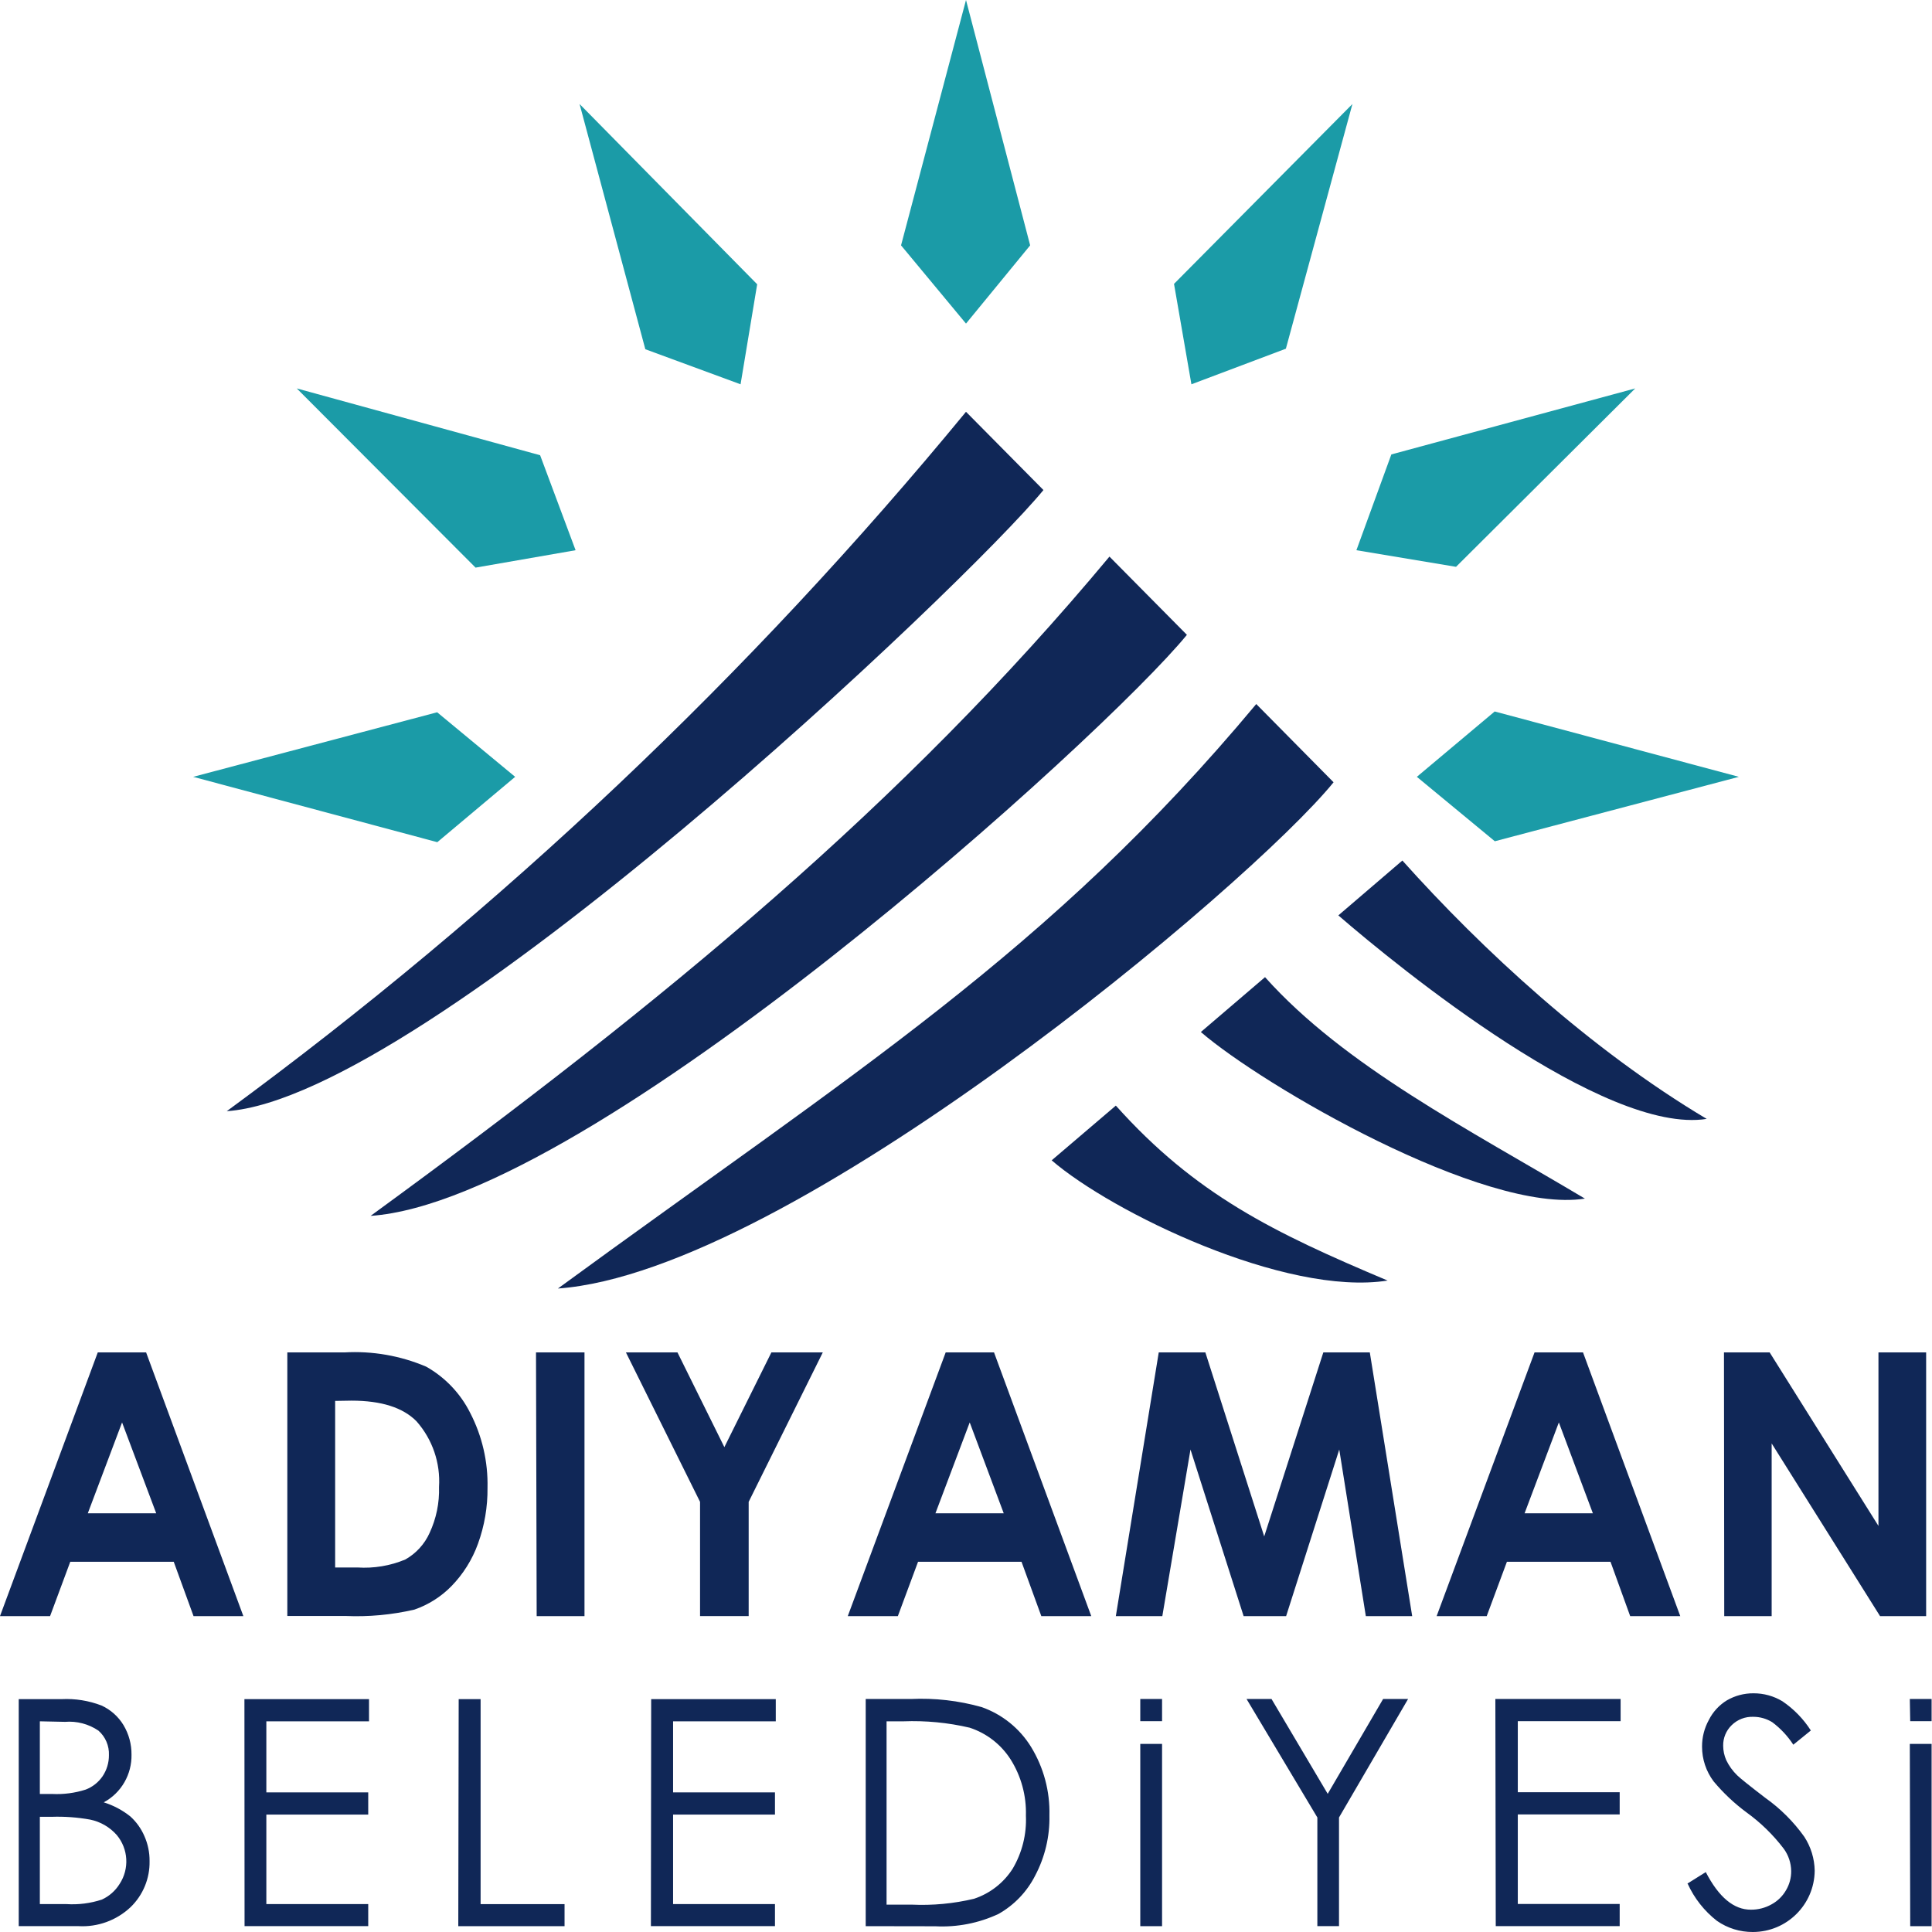
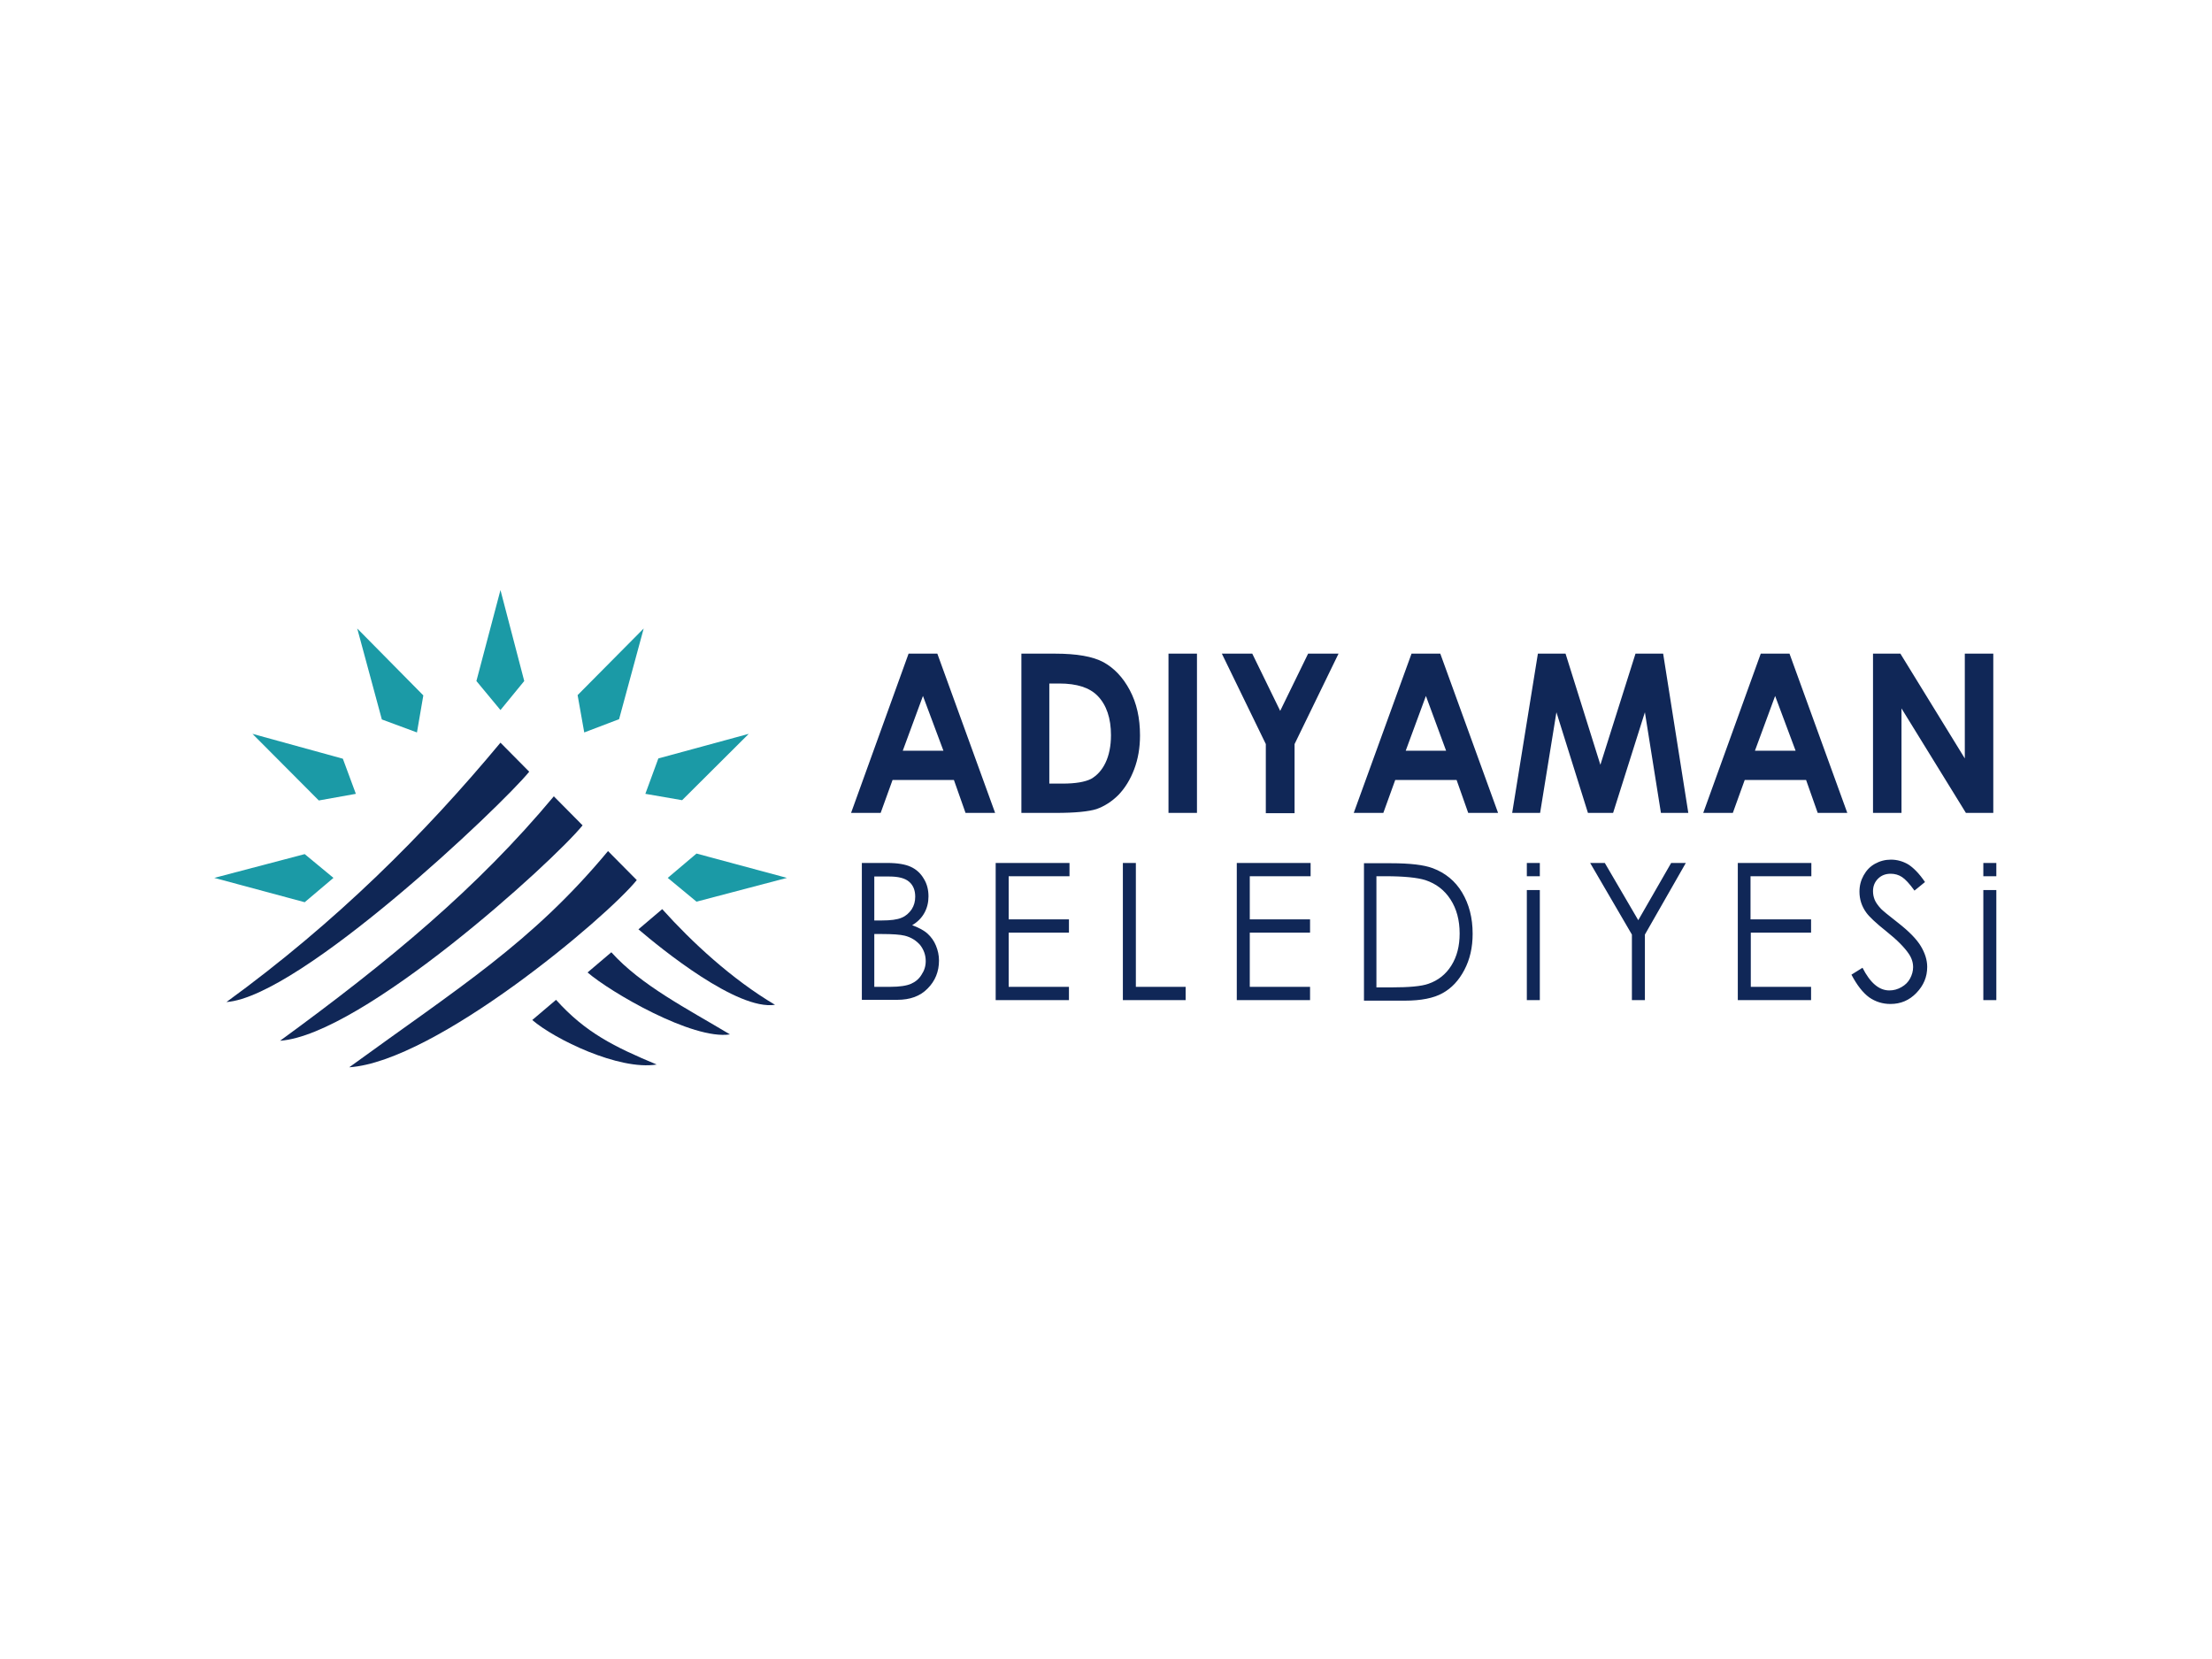
- <svg xmlns="http://www.w3.org/2000/svg" version="1.1" id="Layer_1" x="0px" y="0px" viewBox="0 0 145.446 145.446" style="enable-background:new 0 0 145.446 145.446;" xml:space="preserve">
-   <g id="Layer_2_00000169533327414828491050000017437952500133237920_">
-     <g id="Layer_1-2">
-       <path style="fill-rule:evenodd;clip-rule:evenodd;fill:#102757;" d="M72.723,31.001l5.83,5.89    c-5.73,7-46.502,45.722-61.482,46.762C37.74,68.486,56.435,50.799,72.723,31.001" />
-       <path style="fill-rule:evenodd;clip-rule:evenodd;fill:#102757;" d="M83.523,41.902l5.83,5.89    c-6.14,7.53-44.782,42.592-61.452,43.742C50.152,75.303,68.003,60.532,83.523,41.902" />
-       <path style="fill-rule:evenodd;clip-rule:evenodd;fill:#102757;" d="M94.574,53.002l5.82,5.89    c-6.25,7.71-40.912,36.861-58.392,38.111C64.253,80.733,79.003,71.673,94.574,53.002" />
-       <path style="fill-rule:evenodd;clip-rule:evenodd;fill:#102757;" d="M100.754,68.913l4.82-4.13c6,6.7,14.111,14.211,22.911,19.451    C120.795,85.453,105.344,72.883,100.754,68.913" />
-       <path style="fill-rule:evenodd;clip-rule:evenodd;fill:#102757;" d="M90.404,77.693l4.83-4.13c6,6.7,15.271,11.42,24.081,16.671    C111.714,91.434,95.014,81.683,90.404,77.693" />
-       <path style="fill-rule:evenodd;clip-rule:evenodd;fill:#102757;" d="M79.173,87.353l4.83-4.12c6,6.7,11.86,9.55,20.461,13.171    C96.754,97.614,83.673,91.244,79.173,87.353" />
-       <polygon style="fill-rule:evenodd;clip-rule:evenodd;fill:#1B9BA7;" points="67.833,18.471 72.723,24.361 77.553,18.471 72.723,0       " />
-       <polygon style="fill-rule:evenodd;clip-rule:evenodd;fill:#1B9BA7;" points="88.383,21.371 89.693,28.931 96.804,26.251     101.814,7.83   " />
-       <polygon style="fill-rule:evenodd;clip-rule:evenodd;fill:#1B9BA7;" points="104.744,34.211 102.114,41.422 109.614,42.672     123.105,29.241   " />
-       <polygon style="fill-rule:evenodd;clip-rule:evenodd;fill:#1B9BA7;" points="112.524,53.562 106.664,58.482 112.534,63.332     130.905,58.482   " />
-       <polygon style="fill-rule:evenodd;clip-rule:evenodd;fill:#1B9BA7;" points="48.582,26.291 55.752,28.931 57.002,21.401     43.632,7.83   " />
-       <polygon style="fill-rule:evenodd;clip-rule:evenodd;fill:#1B9BA7;" points="35.801,42.732 43.332,41.422 40.662,34.271     22.341,29.241   " />
-       <polygon style="fill-rule:evenodd;clip-rule:evenodd;fill:#1B9BA7;" points="32.921,63.402 38.782,58.482 32.911,53.622     14.541,58.482   " />
-       <path style="fill:#102757;" d="M1.41,127.915h3.23c1.023-0.051,2.044,0.113,3,0.48c0.69,0.315,1.268,0.831,1.66,1.48    c0.4,0.671,0.608,1.439,0.6,2.22c0.014,0.725-0.169,1.441-0.53,2.07c-0.367,0.643-0.908,1.17-1.56,1.52    c0.727,0.226,1.405,0.585,2,1.06c0.456,0.411,0.817,0.916,1.06,1.48c0.263,0.592,0.396,1.233,0.39,1.88    c0.027,1.31-0.495,2.572-1.44,3.48c-1.054,0.988-2.467,1.502-3.91,1.42h-4.5V127.915z M3,129.585v5.47h0.93    c0.853,0.042,1.707-0.07,2.52-0.33c0.515-0.196,0.958-0.545,1.27-1c0.317-0.47,0.484-1.024,0.48-1.59    c0.03-0.704-0.26-1.385-0.79-1.85c-0.737-0.499-1.623-0.732-2.51-0.66L3,129.585z M3,136.775v6.57h2    c0.904,0.058,1.81-0.057,2.67-0.34c0.548-0.251,1.011-0.658,1.33-1.17c0.751-1.142,0.666-2.641-0.21-3.69    c-0.523-0.593-1.225-1-2-1.16c-0.963-0.174-1.942-0.244-2.92-0.21L3,136.775z M18.401,127.915h9.38v1.67h-7.73v5.35h7.67v1.67    h-7.67v6.74h7.67v1.66h-9.31L18.401,127.915z M34.531,127.915h1.65v15.431h6.32v1.66h-8L34.531,127.915z M49.022,127.915h9.38    v1.67h-7.73v5.35h7.67v1.67h-7.67v6.74h7.67v1.66h-9.34L49.022,127.915z M65.173,145.006v-17.101h3.39    c1.801-0.085,3.605,0.121,5.34,0.61c1.547,0.545,2.86,1.604,3.72,3c0.948,1.551,1.428,3.343,1.38,5.16    c0.033,1.573-0.335,3.129-1.07,4.52c-0.615,1.215-1.575,2.22-2.76,2.89c-1.486,0.696-3.121,1.015-4.76,0.93L65.173,145.006z     M66.743,143.386h1.89c1.576,0.073,3.155-0.076,4.69-0.44c1.201-0.396,2.229-1.194,2.91-2.26c0.715-1.208,1.062-2.598,1-4    c0.045-1.493-0.355-2.966-1.15-4.23c-0.72-1.128-1.808-1.973-3.08-2.39c-1.638-0.384-3.319-0.545-5-0.48h-1.26V143.386z     M85.843,127.905h1.64v1.67h-1.64V127.905z M85.843,131.285h1.64v13.721h-1.64V131.285z M93.844,127.905h1.88l4.23,7.14l4.17-7.14    h1.88l-5.2,8.92v8.18h-1.63v-8.18L93.844,127.905z M112.574,127.905h9.43v1.67h-7.74v5.35h7.67v1.67h-7.67v6.74h7.67v1.67h-9.33    L112.574,127.905z M127.025,141.806l1.39-0.87c0.98,1.893,2.113,2.837,3.4,2.83c0.543,0.004,1.077-0.134,1.55-0.4    c0.461-0.25,0.842-0.624,1.1-1.08c0.254-0.433,0.386-0.928,0.38-1.43c-0.008-0.605-0.203-1.192-0.56-1.68    c-0.796-1.047-1.743-1.971-2.81-2.74c-0.913-0.676-1.742-1.458-2.47-2.33c-0.567-0.755-0.873-1.675-0.87-2.62    c-0.003-0.699,0.173-1.388,0.51-2c0.306-0.611,0.777-1.124,1.36-1.48c0.608-0.352,1.298-0.535,2-0.53    c0.768-0.004,1.522,0.204,2.18,0.6c0.855,0.58,1.584,1.329,2.14,2.2l-1.32,1.07c-0.423-0.652-0.958-1.224-1.58-1.69    c-0.429-0.268-0.924-0.41-1.43-0.41c-0.607-0.024-1.197,0.204-1.63,0.63c-0.419,0.405-0.651,0.967-0.64,1.55    c0.002,0.372,0.08,0.74,0.23,1.08c0.204,0.425,0.482,0.811,0.82,1.14c0.21,0.21,0.92,0.78,2.12,1.7    c1.133,0.803,2.123,1.79,2.93,2.92c0.502,0.764,0.776,1.656,0.79,2.57c-0.027,2.55-2.1,4.605-4.65,4.61    c-0.969,0.008-1.916-0.286-2.71-0.84c-0.948-0.738-1.703-1.696-2.2-2.79L127.025,141.806z M143.776,127.905h1.64v1.67h-1.61    L143.776,127.905z M143.776,131.285h1.64v13.721h-1.61L143.776,131.285z" />
-       <path style="fill:#102757;" d="M7.36,101.814H11l7.32,19.851h-3.75l-1.49-4.09H5.29l-1.52,4.09H0L7.36,101.814z M9.19,107.084    l-2.58,6.84h5.15L9.19,107.084z M21.631,101.814h4.29c2.108-0.123,4.217,0.244,6.16,1.07c1.431,0.805,2.587,2.021,3.32,3.49    c0.898,1.738,1.345,3.674,1.3,5.63c0.016,1.439-0.228,2.868-0.72,4.22c-0.432,1.194-1.114,2.282-2,3.19    c-0.778,0.794-1.73,1.396-2.78,1.76c-1.704,0.395-3.453,0.557-5.2,0.48h-4.37L21.631,101.814z M25.231,105.464v12.54h1.68    c1.23,0.08,2.462-0.125,3.6-0.6c0.808-0.454,1.45-1.155,1.83-2c0.504-1.082,0.747-2.267,0.71-3.46    c0.115-1.806-0.493-3.583-1.69-4.94c-1.02-1.04-2.653-1.56-4.9-1.56L25.231,105.464z M40.352,101.814h3.65v19.851h-3.6    L40.352,101.814z M47.122,101.814h3.88l3.53,7.13l3.54-7.13h3.87l-5.58,11.25v8.6h-3.66v-8.6L47.122,101.814z M71.193,101.814    h3.64l7.32,19.851h-3.76l-1.49-4.09h-7.79l-1.52,4.09h-3.77L71.193,101.814z M73.003,107.084l-2.58,6.84h5.14L73.003,107.084z     M87.233,101.814h3.51l4.43,13.851l4.45-13.851h3.5l3.19,19.851h-3.49l-2-12.54l-4,12.54h-3.2l-4-12.54l-2.12,12.54h-3.5    L87.233,101.814z M115.524,101.814h3.65l7.32,19.851h-3.77l-1.48-4.09h-7.8l-1.52,4.09h-3.77L115.524,101.814z M117.355,107.084    l-2.58,6.84h5.14L117.355,107.084z M129.785,101.814h3.44l8.19,13.061v-13.061h3.59v19.851h-3.47l-8.16-13.001v13.001h-3.57    L129.785,101.814z" />
-     </g>
-   </g>
+ <svg xmlns="http://www.w3.org/2000/svg" version="1.1" id="katman_1" x="0px" y="0px" viewBox="0 0 800 600" style="enable-background:new 0 0 800 600;" xml:space="preserve">
+   <path style="fill-rule:evenodd;clip-rule:evenodd;fill:#0F2655;" d="M181,268.6c3.5,3.5,6.9,7,10.4,10.5  c-10.2,12.5-82.8,81.4-109.5,83.3C121.6,333.5,153.4,301.8,181,268.6" />
+   <path style="fill-rule:evenodd;clip-rule:evenodd;fill:#102757;" d="M200.3,288c3.5,3.5,6.9,7,10.4,10.5  c-10.9,13.4-79.7,75.8-109.4,77.9C140.9,347.5,172.6,321.2,200.3,288" />
+   <path style="fill-rule:evenodd;clip-rule:evenodd;fill:#102757;" d="M219.9,307.8c3.5,3.5,6.9,7,10.4,10.5  c-11.1,13.7-72.8,65.6-104,67.7C166,357.1,192.3,341,219.9,307.8" />
+   <path style="fill-rule:evenodd;clip-rule:evenodd;fill:#102757;" d="M230.9,336.1c2.9-2.4,5.7-4.9,8.6-7.3  c10.7,11.9,25.1,25.3,40.8,34.6C266.6,365.5,239.1,343.1,230.9,336.1" />
+   <path style="fill-rule:evenodd;clip-rule:evenodd;fill:#102757;" d="M212.5,351.7c2.9-2.4,5.7-4.9,8.6-7.3  c10.7,11.9,27.2,20.3,42.9,29.7C250.5,376.2,220.7,358.8,212.5,351.7" />
+   <path style="fill-rule:evenodd;clip-rule:evenodd;fill:#102757;" d="M192.5,368.9c2.9-2.4,5.7-4.9,8.6-7.3  c10.7,11.9,21.1,17,36.4,23.4C223.8,387.2,200.5,375.8,192.5,368.9" />
+   <polygon style="fill-rule:evenodd;clip-rule:evenodd;fill:#1B9AA6;" points="172.3,246.3 181,256.8 189.6,246.3 181,213.4 " />
+   <polygon style="fill-rule:evenodd;clip-rule:evenodd;fill:#1B9AA6;" points="208.9,251.4 211.3,264.9 223.9,260.1 232.8,227.3 " />
+   <polygon style="fill-rule:evenodd;clip-rule:evenodd;fill:#1B9AA6;" points="238.1,274.3 233.4,287.1 246.7,289.4 270.8,265.4 " />
+   <polygon style="fill-rule:evenodd;clip-rule:evenodd;fill:#1B9AA6;" points="251.9,308.7 241.5,317.5 251.9,326.1 284.6,317.5 " />
+   <polygon style="fill-rule:evenodd;clip-rule:evenodd;fill:#1B9AA6;" points="138.1,260.2 150.8,264.9 153.1,251.5 129.2,227.3 " />
+   <polygon style="fill-rule:evenodd;clip-rule:evenodd;fill:#1B9AA6;" points="115.3,289.5 128.7,287.1 124,274.4 91.3,265.4 " />
+   <polygon style="fill-rule:evenodd;clip-rule:evenodd;fill:#1B9AA6;" points="110.2,326.3 120.6,317.5 110.2,308.9 77.5,317.5 " />
+   <path style="fill:#102757;" d="M311.7,312.1h9.2c3.7,0,6.6,0.5,8.5,1.4c2,0.9,3.6,2.4,4.7,4.3c1.2,1.9,1.7,4.1,1.7,6.4  c0,2.2-0.5,4.2-1.5,6s-2.5,3.3-4.4,4.4c2.4,0.9,4.3,1.9,5.6,3.1c1.3,1.2,2.3,2.6,3,4.3c0.7,1.7,1.1,3.5,1.1,5.4  c0,4-1.4,7.4-4.1,10.1c-2.7,2.8-6.4,4.1-11,4.1h-12.8L311.7,312.1L311.7,312.1z M316.2,317v15.9h2.7c3.2,0,5.6-0.3,7.2-1  c1.5-0.6,2.7-1.7,3.6-3c0.9-1.4,1.3-2.9,1.3-4.6c0-2.3-0.7-4.1-2.2-5.4s-3.9-1.9-7.2-1.9H316.2z M316.2,337.8v19.1h5.8  c3.4,0,5.9-0.4,7.5-1.1s2.9-1.8,3.8-3.3c1-1.5,1.5-3.1,1.5-4.9c0-2.2-0.7-4.1-2-5.8c-1.4-1.6-3.2-2.8-5.6-3.4  c-1.6-0.4-4.4-0.6-8.3-0.6L316.2,337.8L316.2,337.8z M360.1,312.1h26.7v4.8h-22v15.6h21.8v4.8h-21.8v19.6h21.8v4.8h-26.5V312.1z   M406.1,312.1h4.7v44.8h18v4.8h-22.7V312.1z M447.3,312.1H474v4.8h-22v15.6h21.8v4.8H452v19.6h21.8v4.8h-26.5V312.1z M493.3,361.8  v-49.6h9.7c7,0,12,0.6,15.2,1.8c4.5,1.7,8.1,4.6,10.6,8.8c2.5,4.2,3.8,9.1,3.8,14.9c0,5-1,9.3-3,13.1c-2,3.8-4.6,6.6-7.9,8.4  c-3.2,1.8-7.8,2.7-13.6,2.7h-14.8V361.8z M497.8,357.1h5.4c6.4,0,10.9-0.4,13.4-1.3c3.5-1.2,6.3-3.4,8.3-6.6s3-7,3-11.6  c0-4.8-1.1-8.9-3.3-12.3s-5.2-5.7-9.1-7c-2.9-0.9-7.7-1.4-14.4-1.4h-3.3L497.8,357.1L497.8,357.1z M552.2,312.1h4.7v4.8h-4.7V312.1z   M552.2,321.9h4.7v39.8h-4.7V321.9z M575.1,312.1h5.3l12.1,20.7l11.9-20.7h5.3L594.9,338v23.7h-4.7V338L575.1,312.1z M628.4,312.1  h26.7v4.8h-22v15.6H655v4.8h-21.8v19.6H655v4.8h-26.5v-49.6H628.4z M669.6,352.5l4-2.5c2.8,5.5,6,8.2,9.7,8.2c1.6,0,3-0.4,4.4-1.2  c1.4-0.8,2.4-1.8,3.1-3.1c0.7-1.3,1.1-2.7,1.1-4.1c0-1.7-0.5-3.3-1.6-4.9c-1.5-2.2-4.1-4.9-8-8s-6.3-5.4-7.3-6.8  c-1.7-2.3-2.5-4.9-2.5-7.6c0-2.2,0.5-4.1,1.5-5.9s2.3-3.2,4.1-4.2s3.7-1.5,5.8-1.5c2.2,0,4.3,0.6,6.2,1.7c1.9,1.2,4,3.3,6.1,6.4  l-3.8,3.1c-1.8-2.5-3.3-4.1-4.5-4.9s-2.6-1.2-4.1-1.2c-1.9,0-3.4,0.6-4.6,1.8c-1.2,1.2-1.8,2.7-1.8,4.5c0,1.1,0.2,2.1,0.6,3.1  c0.4,1,1.2,2.1,2.3,3.3c0.6,0.6,2.6,2.3,6.1,5c4.1,3.2,6.8,6,8.3,8.5s2.3,5,2.3,7.5c0,3.6-1.3,6.7-3.9,9.4c-2.6,2.7-5.7,4-9.4,4  c-2.8,0-5.4-0.8-7.7-2.4C673.7,359,671.6,356.3,669.6,352.5z M717.3,312.1h4.7v4.8h-4.7V312.1z M717.3,321.9h4.7v39.8h-4.7V321.9z" />
+   <path style="fill:#102757;" d="M328.6,236.4H339l20.9,57.6h-10.7l-4.2-11.9h-22.2l-4.3,11.9h-10.7L328.6,236.4z M333.8,251.7  l-7.3,19.8h14.7L333.8,251.7z M369.3,236.4h12.2c7.9,0,13.7,1,17.6,3.1c3.8,2.1,7,5.4,9.5,10.1c2.5,4.7,3.7,10.1,3.7,16.4  c0,4.4-0.7,8.5-2.1,12.2s-3.3,6.8-5.7,9.3c-2.4,2.4-5.1,4.1-7.9,5.1c-2.8,0.9-7.8,1.4-14.8,1.4h-12.4v-57.6H369.3z M379.5,247v36.4  h4.8c4.7,0,8.1-0.6,10.3-1.7c2.1-1.2,3.9-3.1,5.2-5.8c1.3-2.7,2-6.1,2-10c0-6.1-1.6-10.9-4.8-14.2c-2.9-3-7.5-4.5-13.9-4.5h-3.6V247  z M422.6,236.4h10.3V294h-10.3V236.4z M441.9,236.4h11l10.1,20.7l10.1-20.7h11l-15.9,32.7v25h-10.4v-25L441.9,236.4z M510.5,236.4  h10.4l20.9,57.6H531l-4.2-11.9h-22.2l-4.3,11.9h-10.7L510.5,236.4z M515.7,251.7l-7.3,19.8H523L515.7,251.7z M556.2,236.4h10  l12.6,40.2l12.7-40.2h10l9.1,57.6h-9.9l-5.8-36.4L583.4,294h-9.1l-11.4-36.4L557,294h-10.1L556.2,236.4z M636.8,236.4h10.4  l20.9,57.6h-10.7l-4.2-11.9H631l-4.3,11.9H616L636.8,236.4z M642,251.7l-7.3,19.8h14.7L642,251.7z M677.5,236.4h9.8l23.3,37.9v-37.9  h10.3V294H711l-23.3-37.8V294h-10.3v-57.6H677.5z" />
</svg>
